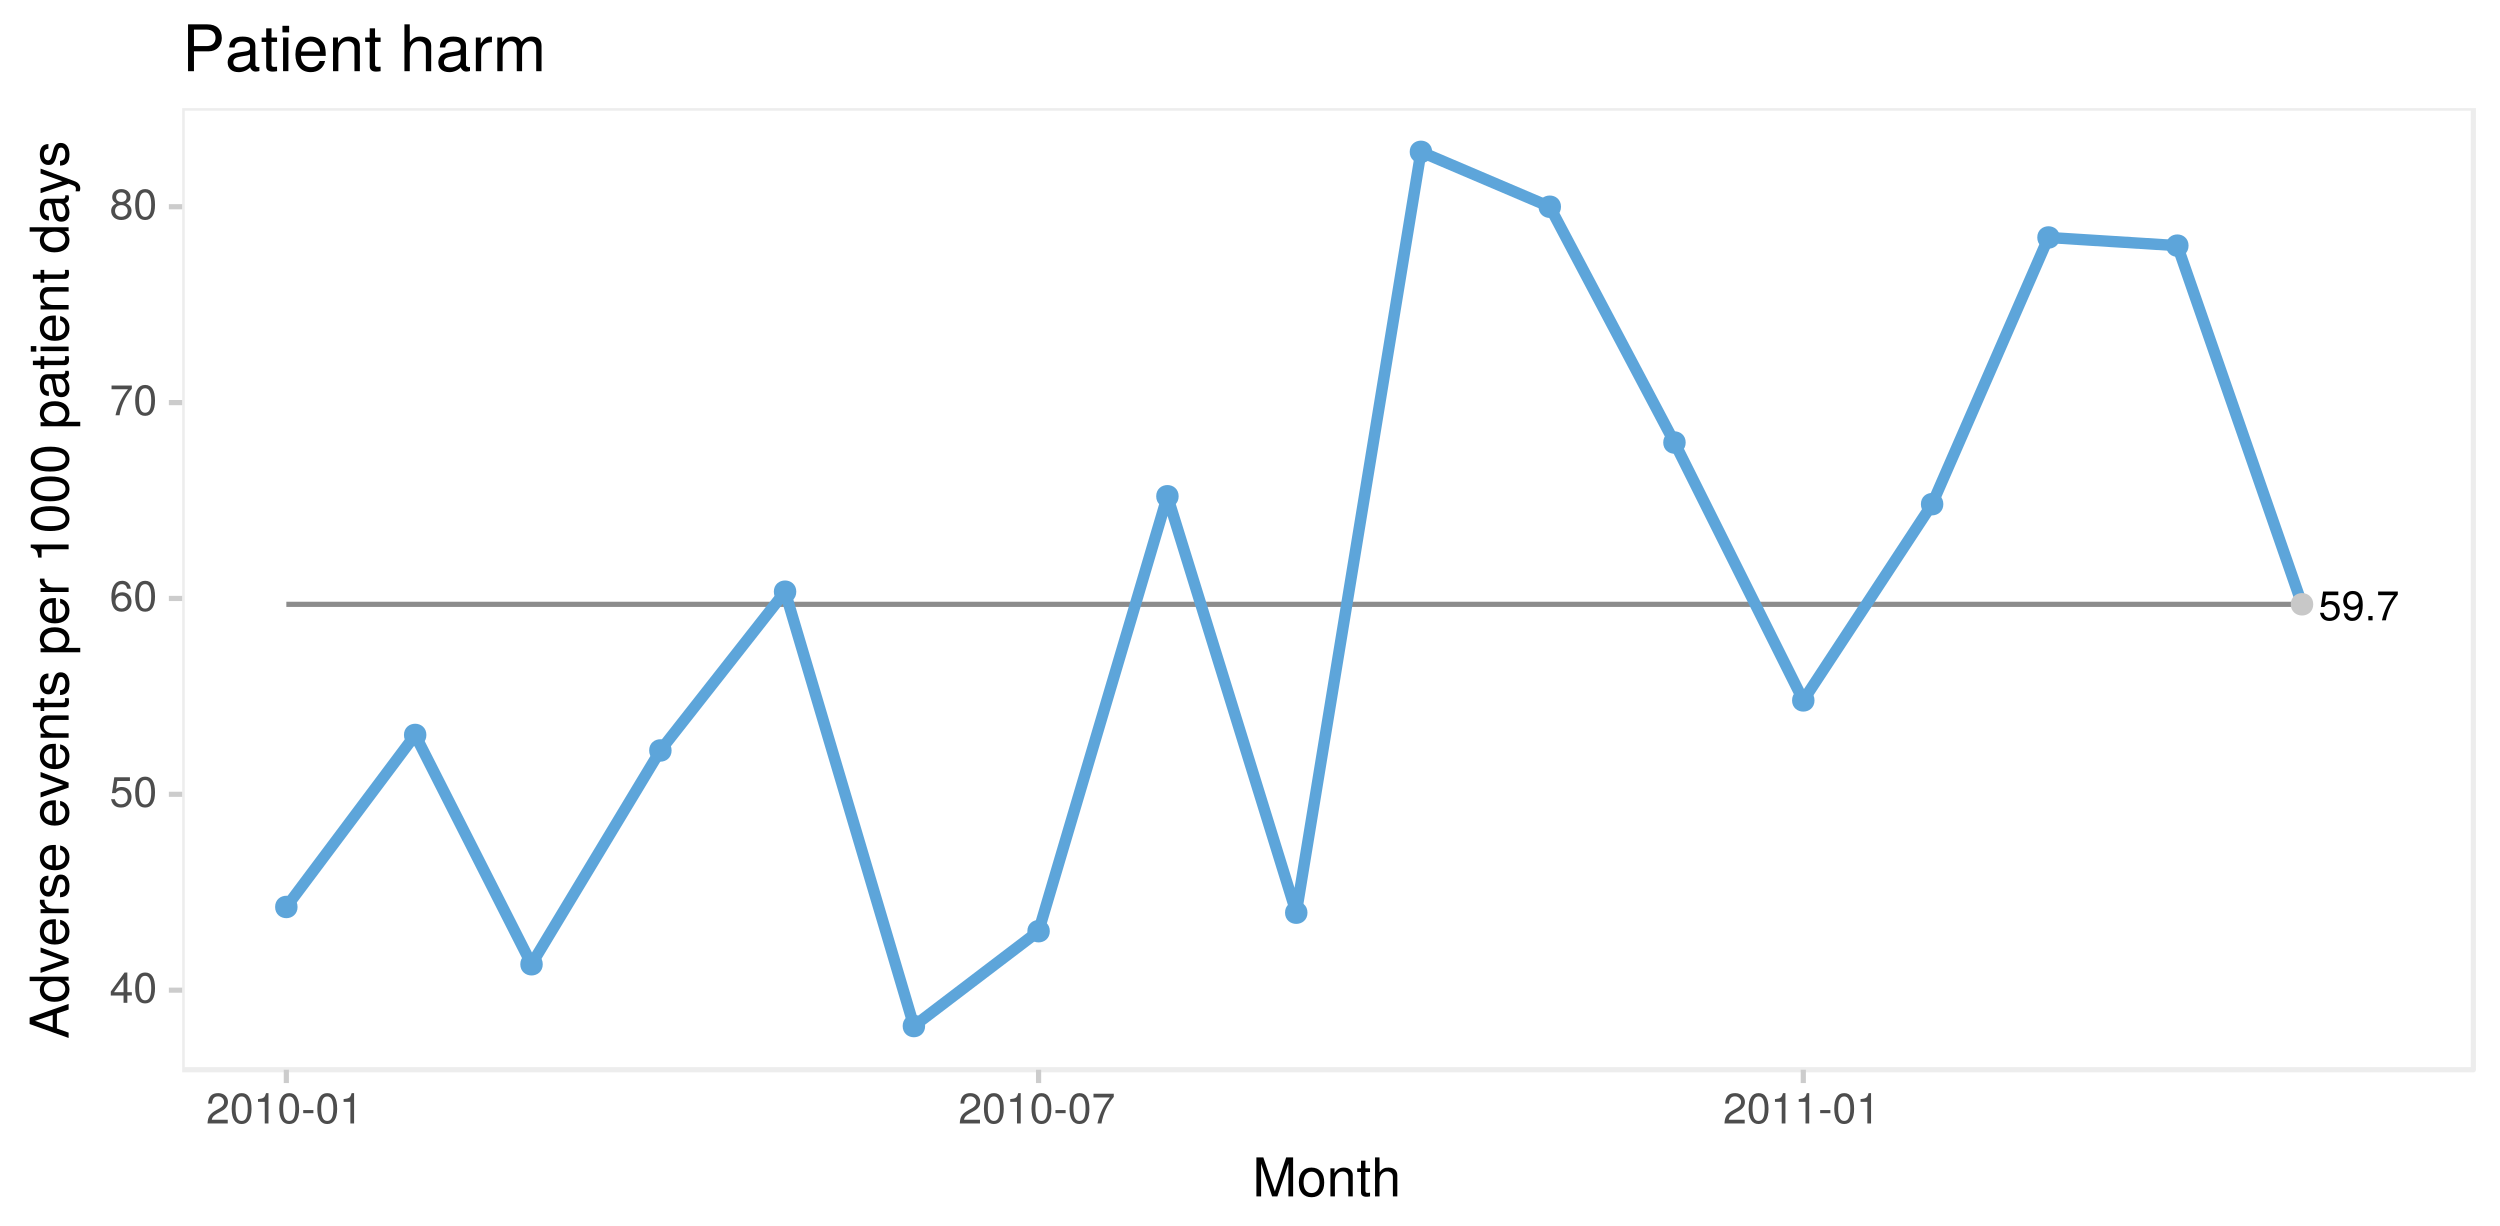
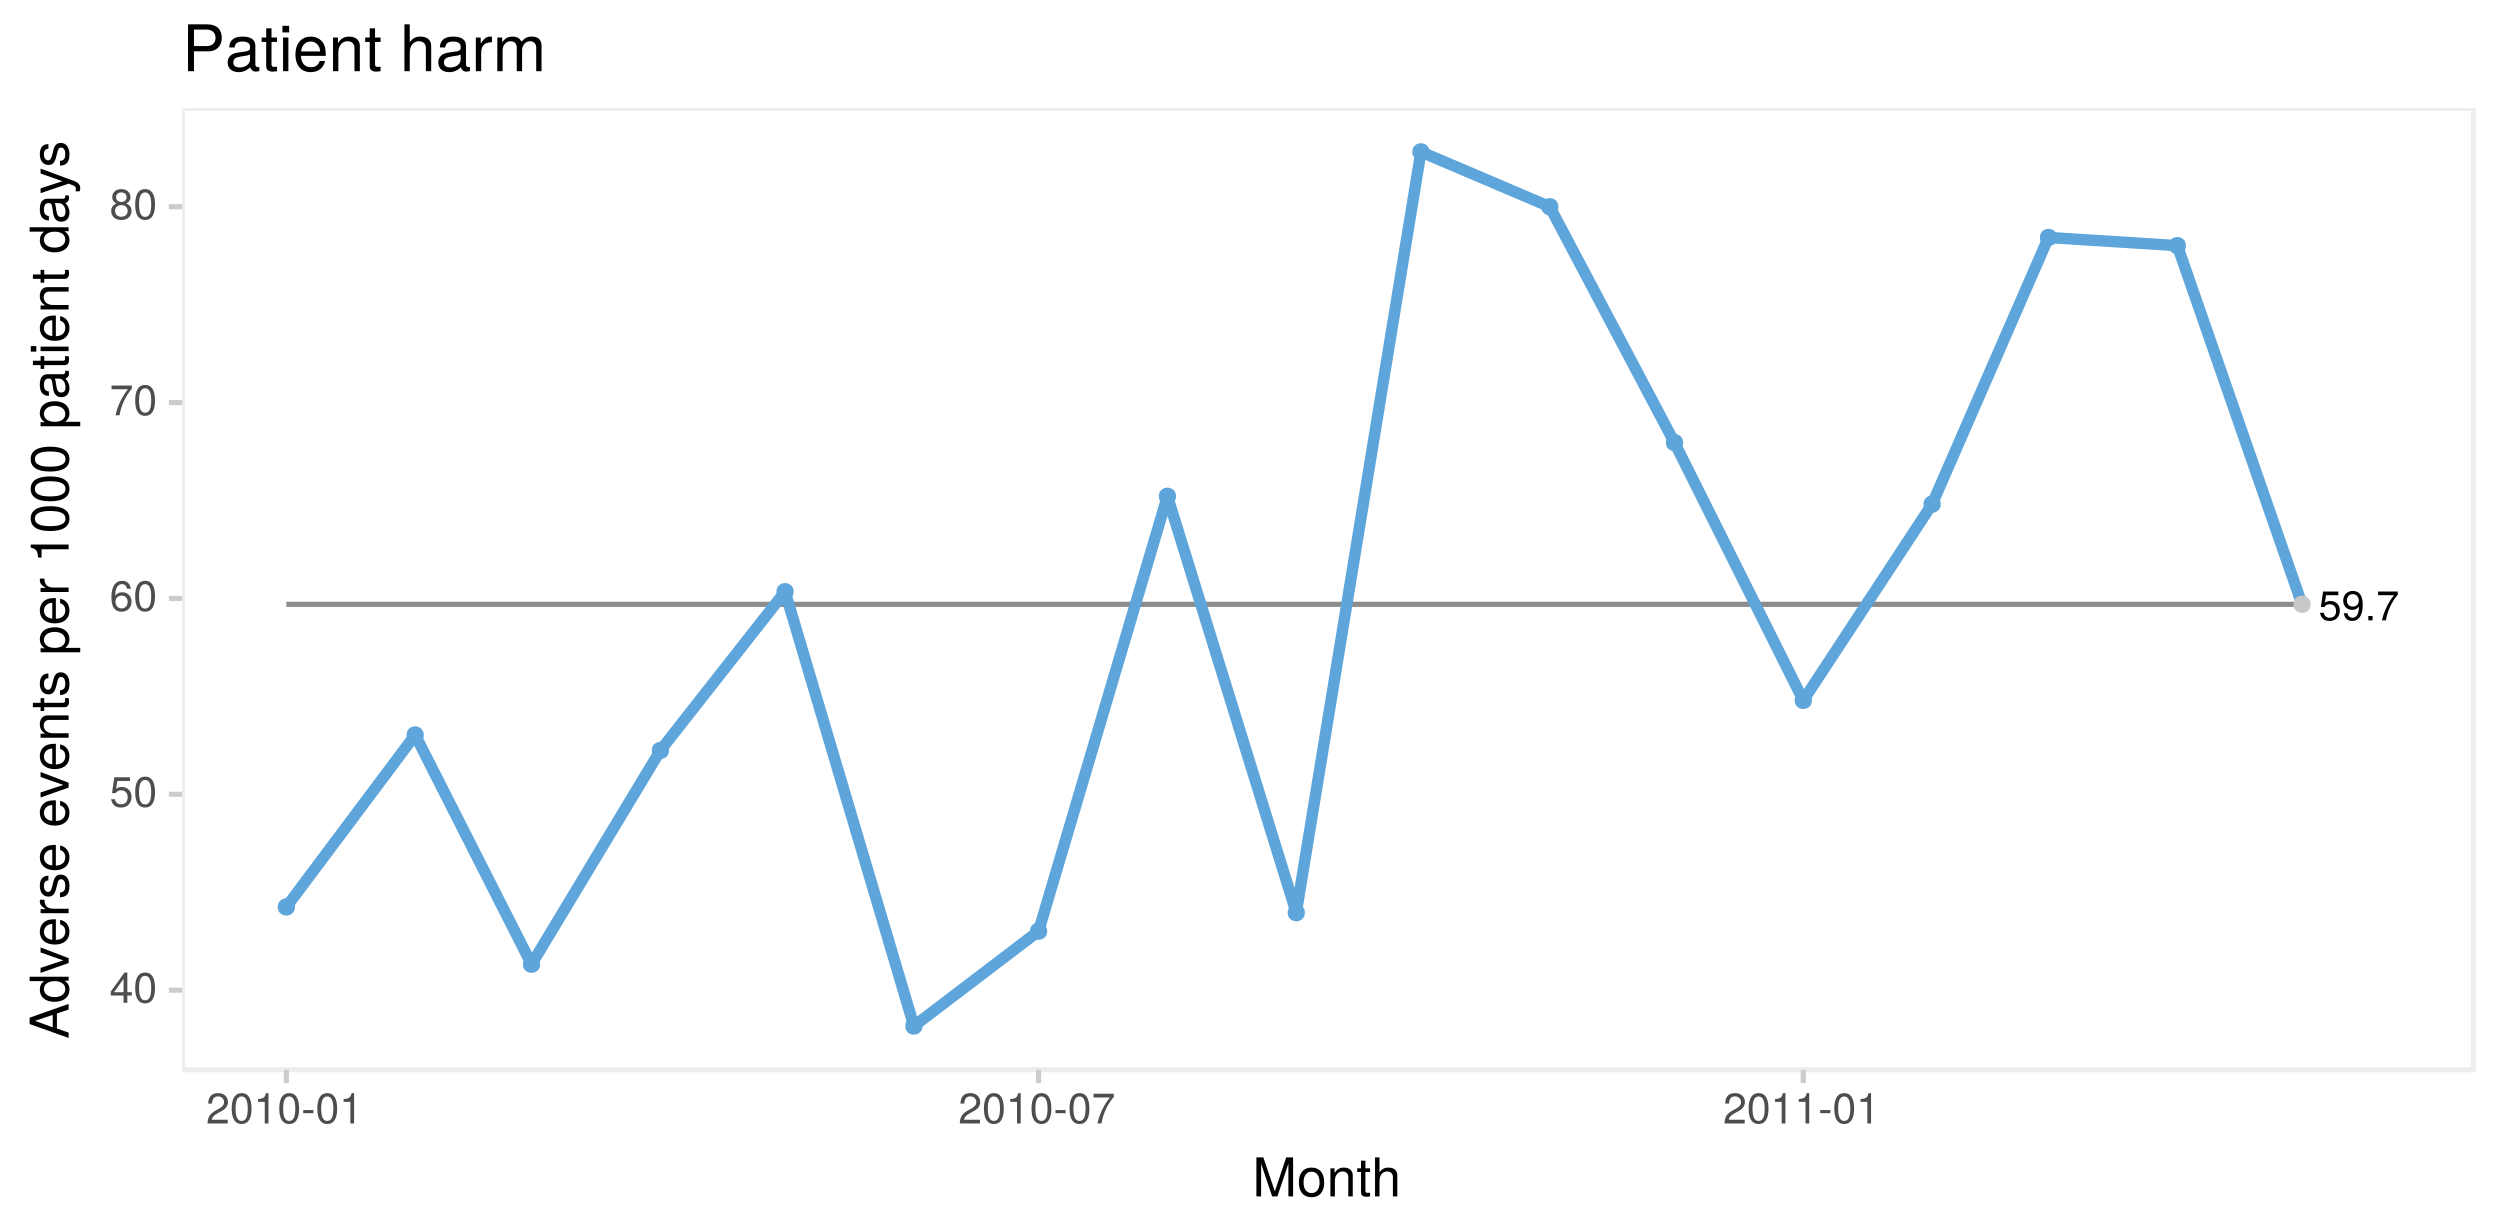
<svg xmlns="http://www.w3.org/2000/svg" xmlns:xlink="http://www.w3.org/1999/xlink" width="514pt" height="252pt" viewBox="0 0 514 252" version="1.1">
  <defs>
    <g>
      <symbol overflow="visible" id="glyph0-0">
        <path style="stroke:none;" d="" />
      </symbol>
      <symbol overflow="visible" id="glyph0-1">
        <path style="stroke:none;" d="M 4.375 -2 C 4.375 -3.203 3.578 -3.984 2.422 -3.984 C 2 -3.984 1.656 -3.875 1.312 -3.625 L 1.547 -5.172 L 4.062 -5.172 L 4.062 -5.922 L 0.938 -5.922 L 0.484 -2.75 L 1.172 -2.75 C 1.531 -3.172 1.812 -3.312 2.281 -3.312 C 3.094 -3.312 3.609 -2.797 3.609 -1.906 C 3.609 -1.031 3.109 -0.531 2.281 -0.531 C 1.625 -0.531 1.234 -0.875 1.047 -1.547 L 0.297 -1.547 C 0.547 -0.344 1.234 0.125 2.297 0.125 C 3.531 0.125 4.375 -0.719 4.375 -2 Z M 4.375 -2 " />
      </symbol>
      <symbol overflow="visible" id="glyph0-2">
        <path style="stroke:none;" d="M 4.344 -3.172 C 4.344 -5.062 3.688 -6.047 2.297 -6.047 C 1.156 -6.047 0.328 -5.234 0.328 -4.047 C 0.328 -2.922 1.094 -2.156 2.188 -2.156 C 2.75 -2.156 3.172 -2.359 3.562 -2.828 C 3.562 -1.359 3.078 -0.531 2.219 -0.531 C 1.688 -0.531 1.328 -0.875 1.203 -1.453 L 0.453 -1.453 C 0.594 -0.453 1.25 0.125 2.172 0.125 C 3.578 0.125 4.344 -1.078 4.344 -3.172 Z M 3.531 -4.062 C 3.531 -3.312 3 -2.828 2.266 -2.828 C 1.547 -2.828 1.094 -3.297 1.094 -4.109 C 1.094 -4.875 1.609 -5.391 2.297 -5.391 C 3 -5.391 3.531 -4.844 3.531 -4.062 Z M 3.531 -4.062 " />
      </symbol>
      <symbol overflow="visible" id="glyph0-3">
        <path style="stroke:none;" d="M 1.625 0 L 1.625 -0.891 L 0.75 -0.891 L 0.75 0 Z M 1.625 0 " />
      </symbol>
      <symbol overflow="visible" id="glyph0-4">
        <path style="stroke:none;" d="M 4.438 -5.297 L 4.438 -5.922 L 0.391 -5.922 L 0.391 -5.172 L 3.656 -5.172 C 2.453 -3.656 1.609 -1.891 1.172 0 L 1.984 0 C 2.312 -1.953 3.172 -3.781 4.438 -5.297 Z M 4.438 -5.297 " />
      </symbol>
      <symbol overflow="visible" id="glyph1-0">
        <path style="stroke:none;" d="" />
      </symbol>
      <symbol overflow="visible" id="glyph1-1">
        <path style="stroke:none;" d="M 4.578 -1.5 L 4.578 -2.188 L 3.656 -2.188 L 3.656 -6.234 L 3.078 -6.234 L 0.25 -2.312 L 0.25 -1.5 L 2.875 -1.5 L 2.875 0 L 3.656 0 L 3.656 -1.5 Z M 2.875 -2.188 L 0.922 -2.188 L 2.875 -4.922 Z M 2.875 -2.188 " />
      </symbol>
      <symbol overflow="visible" id="glyph1-2">
        <path style="stroke:none;" d="M 4.453 -3 C 4.453 -5.156 3.781 -6.234 2.422 -6.234 C 1.078 -6.234 0.375 -5.141 0.375 -3.047 C 0.375 -0.953 1.078 0.125 2.422 0.125 C 3.734 0.125 4.453 -0.953 4.453 -3 Z M 3.672 -3.062 C 3.672 -1.297 3.266 -0.516 2.406 -0.516 C 1.578 -0.516 1.172 -1.344 1.172 -3.047 C 1.172 -4.75 1.578 -5.547 2.422 -5.547 C 3.25 -5.547 3.672 -4.734 3.672 -3.062 Z M 3.672 -3.062 " />
      </symbol>
      <symbol overflow="visible" id="glyph1-3">
        <path style="stroke:none;" d="M 4.516 -2.062 C 4.516 -3.297 3.688 -4.109 2.5 -4.109 C 2.062 -4.109 1.703 -4 1.344 -3.734 L 1.594 -5.344 L 4.188 -5.344 L 4.188 -6.109 L 0.969 -6.109 L 0.5 -2.844 L 1.219 -2.844 C 1.578 -3.266 1.875 -3.422 2.359 -3.422 C 3.188 -3.422 3.719 -2.891 3.719 -1.969 C 3.719 -1.062 3.203 -0.547 2.359 -0.547 C 1.688 -0.547 1.266 -0.891 1.078 -1.594 L 0.312 -1.594 C 0.562 -0.359 1.266 0.125 2.375 0.125 C 3.641 0.125 4.516 -0.75 4.516 -2.062 Z M 4.516 -2.062 " />
      </symbol>
      <symbol overflow="visible" id="glyph1-4">
        <path style="stroke:none;" d="M 4.516 -1.938 C 4.516 -3.094 3.719 -3.875 2.609 -3.875 C 1.984 -3.875 1.5 -3.641 1.172 -3.188 C 1.172 -4.703 1.672 -5.547 2.562 -5.547 C 3.109 -5.547 3.484 -5.203 3.609 -4.609 L 4.375 -4.609 C 4.234 -5.625 3.562 -6.234 2.609 -6.234 C 1.156 -6.234 0.375 -5.016 0.375 -2.844 C 0.375 -0.891 1.047 0.125 2.469 0.125 C 3.656 0.125 4.516 -0.719 4.516 -1.938 Z M 3.719 -1.875 C 3.719 -1.094 3.188 -0.547 2.484 -0.547 C 1.766 -0.547 1.219 -1.125 1.219 -1.922 C 1.219 -2.688 1.734 -3.188 2.5 -3.188 C 3.25 -3.188 3.719 -2.703 3.719 -1.875 Z M 3.719 -1.875 " />
      </symbol>
      <symbol overflow="visible" id="glyph1-5">
        <path style="stroke:none;" d="M 4.578 -5.453 L 4.578 -6.109 L 0.406 -6.109 L 0.406 -5.344 L 3.781 -5.344 C 2.531 -3.781 1.656 -1.953 1.219 0 L 2.047 0 C 2.391 -2.016 3.266 -3.891 4.578 -5.453 Z M 4.578 -5.453 " />
      </symbol>
      <symbol overflow="visible" id="glyph1-6">
        <path style="stroke:none;" d="M 4.516 -1.766 C 4.516 -2.453 4.156 -2.938 3.438 -3.281 C 4.078 -3.672 4.297 -3.984 4.297 -4.578 C 4.297 -5.547 3.531 -6.234 2.422 -6.234 C 1.312 -6.234 0.547 -5.547 0.547 -4.578 C 0.547 -4 0.75 -3.672 1.391 -3.281 C 0.672 -2.938 0.328 -2.453 0.328 -1.766 C 0.328 -0.625 1.188 0.125 2.422 0.125 C 3.656 0.125 4.516 -0.625 4.516 -1.766 Z M 3.5 -4.562 C 3.5 -3.969 3.062 -3.594 2.422 -3.594 C 1.766 -3.594 1.344 -3.969 1.344 -4.562 C 1.344 -5.156 1.766 -5.547 2.422 -5.547 C 3.078 -5.547 3.5 -5.156 3.5 -4.562 Z M 3.719 -1.75 C 3.719 -1.016 3.188 -0.547 2.406 -0.547 C 1.641 -0.547 1.125 -1.016 1.125 -1.75 C 1.125 -2.484 1.641 -2.938 2.422 -2.938 C 3.188 -2.938 3.719 -2.484 3.719 -1.75 Z M 3.719 -1.75 " />
      </symbol>
      <symbol overflow="visible" id="glyph1-7">
        <path style="stroke:none;" d="M 4.5 -4.406 C 4.5 -5.469 3.672 -6.234 2.5 -6.234 C 1.219 -6.234 0.484 -5.594 0.438 -4.078 L 1.219 -4.078 C 1.281 -5.125 1.703 -5.562 2.469 -5.562 C 3.172 -5.562 3.703 -5.062 3.703 -4.391 C 3.703 -3.891 3.406 -3.469 2.859 -3.156 L 2.047 -2.703 C 0.75 -1.969 0.375 -1.375 0.297 0 L 4.453 0 L 4.453 -0.766 L 1.172 -0.766 C 1.25 -1.281 1.531 -1.594 2.297 -2.047 L 3.172 -2.531 C 4.047 -2.984 4.5 -3.641 4.5 -4.406 Z M 4.5 -4.406 " />
      </symbol>
      <symbol overflow="visible" id="glyph1-8">
        <path style="stroke:none;" d="M 3.047 0 L 3.047 -6.234 L 2.547 -6.234 C 2.266 -5.281 2.094 -5.141 0.891 -5 L 0.891 -4.438 L 2.281 -4.438 L 2.281 0 Z M 3.047 0 " />
      </symbol>
      <symbol overflow="visible" id="glyph1-9">
        <path style="stroke:none;" d="M 2.5 -2.109 L 2.5 -2.75 L 0.406 -2.75 L 0.406 -2.109 Z M 2.5 -2.109 " />
      </symbol>
      <symbol overflow="visible" id="glyph2-0">
        <path style="stroke:none;" d="" />
      </symbol>
      <symbol overflow="visible" id="glyph2-1">
        <path style="stroke:none;" d="M 8.375 0 L 8.375 -8.016 L 6.953 -8.016 L 4.625 -1.031 L 2.25 -8.016 L 0.828 -8.016 L 0.828 0 L 1.797 0 L 1.797 -6.719 L 4.062 0 L 5.141 0 L 7.406 -6.719 L 7.406 0 Z M 8.375 0 " />
      </symbol>
      <symbol overflow="visible" id="glyph2-2">
        <path style="stroke:none;" d="M 5.609 -2.844 C 5.609 -4.828 4.656 -5.922 2.984 -5.922 C 1.375 -5.922 0.391 -4.812 0.391 -2.875 C 0.391 -0.953 1.359 0.172 3 0.172 C 4.625 0.172 5.609 -0.953 5.609 -2.844 Z M 4.656 -2.844 C 4.656 -1.5 4.016 -0.688 3 -0.688 C 1.984 -0.688 1.359 -1.484 1.359 -2.875 C 1.359 -4.266 1.984 -5.078 3 -5.078 C 4.031 -5.078 4.656 -4.281 4.656 -2.844 Z M 4.656 -2.844 " />
      </symbol>
      <symbol overflow="visible" id="glyph2-3">
        <path style="stroke:none;" d="M 5.359 0 L 5.359 -4.359 C 5.359 -5.312 4.641 -5.922 3.531 -5.922 C 2.672 -5.922 2.125 -5.594 1.609 -4.797 L 1.609 -5.766 L 0.766 -5.766 L 0.766 0 L 1.688 0 L 1.688 -3.172 C 1.688 -4.359 2.328 -5.125 3.25 -5.125 C 3.984 -5.125 4.438 -4.688 4.438 -4 L 4.438 0 Z M 5.359 0 " />
      </symbol>
      <symbol overflow="visible" id="glyph2-4">
        <path style="stroke:none;" d="M 2.797 0 L 2.797 -0.766 C 2.672 -0.734 2.531 -0.719 2.359 -0.719 C 1.953 -0.719 1.844 -0.844 1.844 -1.25 L 1.844 -5.016 L 2.797 -5.016 L 2.797 -5.766 L 1.844 -5.766 L 1.844 -7.344 L 0.938 -7.344 L 0.938 -5.766 L 0.156 -5.766 L 0.156 -5.016 L 0.938 -5.016 L 0.938 -0.844 C 0.938 -0.25 1.328 0.078 2.047 0.078 C 2.266 0.078 2.484 0.062 2.797 0 Z M 2.797 0 " />
      </symbol>
      <symbol overflow="visible" id="glyph2-5">
        <path style="stroke:none;" d="M 5.344 0 L 5.344 -4.359 C 5.344 -5.328 4.656 -5.922 3.531 -5.922 C 2.719 -5.922 2.219 -5.672 1.688 -4.969 L 1.688 -8.016 L 0.766 -8.016 L 0.766 0 L 1.688 0 L 1.688 -3.172 C 1.688 -4.359 2.297 -5.125 3.25 -5.125 C 3.891 -5.125 4.438 -4.75 4.438 -4 L 4.438 0 Z M 5.344 0 " />
      </symbol>
      <symbol overflow="visible" id="glyph3-0">
        <path style="stroke:none;" d="" />
      </symbol>
      <symbol overflow="visible" id="glyph3-1">
        <path style="stroke:none;" d="M 0 -7.188 L -8.016 -4.359 L -8.016 -3.047 L 0 -0.188 L 0 -1.281 L -2.406 -2.125 L -2.406 -5.219 L 0 -6.031 Z M -3.266 -4.922 L -3.266 -2.375 L -6.922 -3.703 Z M -3.266 -4.922 " />
      </symbol>
      <symbol overflow="visible" id="glyph3-2">
        <path style="stroke:none;" d="M 0 -5.438 L -8.016 -5.438 L -8.016 -4.531 L -5.031 -4.531 C -5.625 -4.141 -5.922 -3.531 -5.922 -2.766 C -5.922 -1.266 -4.781 -0.281 -2.938 -0.281 C -0.984 -0.281 0.172 -1.25 0.172 -2.797 C 0.172 -3.594 -0.125 -4.141 -0.844 -4.625 L 0 -4.625 Z M -2.859 -4.531 C -1.531 -4.531 -0.688 -3.891 -0.688 -2.922 C -0.688 -1.906 -1.547 -1.25 -2.875 -1.25 C -4.219 -1.25 -5.078 -1.906 -5.078 -2.922 C -5.078 -3.906 -4.188 -4.531 -2.859 -4.531 Z M -2.859 -4.531 " />
      </symbol>
      <symbol overflow="visible" id="glyph3-3">
        <path style="stroke:none;" d="M -5.766 -5.344 L -5.766 -4.312 L -1.094 -2.688 L -5.766 -1.141 L -5.766 -0.109 L 0 -2.141 L 0 -3.141 Z M -5.766 -5.344 " />
      </symbol>
      <symbol overflow="visible" id="glyph3-4">
        <path style="stroke:none;" d="M -2.625 -5.641 C -3.453 -5.641 -3.984 -5.578 -4.406 -5.406 C -5.359 -5.031 -5.922 -4.156 -5.922 -3.078 C -5.922 -1.469 -4.734 -0.438 -2.844 -0.438 C -0.953 -0.438 0.172 -1.438 0.172 -3.062 C 0.172 -4.375 -0.578 -5.297 -1.75 -5.516 L -1.75 -4.594 C -0.984 -4.344 -0.688 -3.828 -0.688 -3.094 C -0.688 -2.141 -1.297 -1.422 -2.625 -1.391 Z M -3.438 -4.656 C -3.438 -4.656 -3.391 -4.656 -3.359 -4.656 L -3.359 -1.422 C -4.391 -1.5 -5.078 -2.141 -5.078 -3.062 C -5.078 -3.969 -4.328 -4.656 -3.438 -4.656 Z M -3.438 -4.656 " />
      </symbol>
      <symbol overflow="visible" id="glyph3-5">
        <path style="stroke:none;" d="M -4.969 -3.531 L -5.891 -3.531 C -5.922 -3.375 -5.922 -3.297 -5.922 -3.172 C -5.922 -2.578 -5.578 -2.141 -4.719 -1.609 L -5.766 -1.609 L -5.766 -0.766 L 0 -0.766 L 0 -1.688 L -2.984 -1.688 C -4.297 -1.688 -4.938 -2.109 -4.969 -3.531 Z M -4.969 -3.531 " />
      </symbol>
      <symbol overflow="visible" id="glyph3-6">
        <path style="stroke:none;" d="M -1.609 -5.047 C -2.469 -5.047 -2.906 -4.562 -3.172 -3.422 L -3.391 -2.547 C -3.562 -1.797 -3.812 -1.469 -4.219 -1.469 C -4.734 -1.469 -5.078 -1.953 -5.078 -2.688 C -5.078 -3.438 -4.766 -3.828 -4.156 -3.844 L -4.156 -4.812 C -5.297 -4.812 -5.922 -4.062 -5.922 -2.734 C -5.922 -1.391 -5.234 -0.516 -4.172 -0.516 C -3.266 -0.516 -2.844 -0.984 -2.516 -2.344 L -2.297 -3.203 C -2.141 -3.844 -1.953 -4.094 -1.547 -4.094 C -1 -4.094 -0.688 -3.547 -0.688 -2.75 C -0.688 -1.922 -0.875 -1.469 -1.766 -1.344 L -1.766 -0.375 C -0.422 -0.422 0.172 -1.172 0.172 -2.672 C 0.172 -4.125 -0.5 -5.047 -1.609 -5.047 Z M -1.609 -5.047 " />
      </symbol>
      <symbol overflow="visible" id="glyph3-7">
        <path style="stroke:none;" d="" />
      </symbol>
      <symbol overflow="visible" id="glyph3-8">
        <path style="stroke:none;" d="M 0 -5.359 L -4.359 -5.359 C -5.312 -5.359 -5.922 -4.641 -5.922 -3.531 C -5.922 -2.672 -5.594 -2.125 -4.797 -1.609 L -5.766 -1.609 L -5.766 -0.766 L 0 -0.766 L 0 -1.688 L -3.172 -1.688 C -4.359 -1.688 -5.125 -2.328 -5.125 -3.25 C -5.125 -3.984 -4.688 -4.438 -4 -4.438 L 0 -4.438 Z M 0 -5.359 " />
      </symbol>
      <symbol overflow="visible" id="glyph3-9">
        <path style="stroke:none;" d="M 0 -2.797 L -0.766 -2.797 C -0.734 -2.672 -0.719 -2.531 -0.719 -2.359 C -0.719 -1.953 -0.844 -1.844 -1.25 -1.844 L -5.016 -1.844 L -5.016 -2.797 L -5.766 -2.797 L -5.766 -1.844 L -7.344 -1.844 L -7.344 -0.938 L -5.766 -0.938 L -5.766 -0.156 L -5.016 -0.156 L -5.016 -0.938 L -0.844 -0.938 C -0.25 -0.938 0.078 -1.328 0.078 -2.047 C 0.078 -2.266 0.062 -2.484 0 -2.797 Z M 0 -2.797 " />
      </symbol>
      <symbol overflow="visible" id="glyph3-10">
        <path style="stroke:none;" d="M -2.828 -5.75 C -4.766 -5.75 -5.922 -4.812 -5.922 -3.281 C -5.922 -2.5 -5.578 -1.875 -4.891 -1.438 L -5.766 -1.438 L -5.766 -0.609 L 2.391 -0.609 L 2.391 -1.516 L -0.688 -1.516 C -0.094 -2 0.172 -2.547 0.172 -3.281 C 0.172 -4.781 -0.984 -5.75 -2.828 -5.75 Z M -2.844 -4.797 C -1.547 -4.797 -0.688 -4.125 -0.688 -3.125 C -0.688 -2.156 -1.484 -1.516 -2.844 -1.516 C -4.188 -1.516 -5.078 -2.156 -5.078 -3.125 C -5.078 -4.141 -4.219 -4.797 -2.844 -4.797 Z M -2.844 -4.797 " />
      </symbol>
      <symbol overflow="visible" id="glyph3-11">
        <path style="stroke:none;" d="M 0 -3.812 L -7.797 -3.812 L -7.797 -3.172 C -6.594 -2.844 -6.438 -2.625 -6.25 -1.125 L -5.562 -1.125 L -5.562 -2.844 L 0 -2.844 Z M 0 -3.812 " />
      </symbol>
      <symbol overflow="visible" id="glyph3-12">
        <path style="stroke:none;" d="M -3.75 -5.578 C -6.453 -5.578 -7.797 -4.719 -7.797 -3.031 C -7.797 -1.344 -6.438 -0.469 -3.812 -0.469 C -1.188 -0.469 0.172 -1.359 0.172 -3.031 C 0.172 -4.672 -1.188 -5.578 -3.75 -5.578 Z M -3.844 -4.594 C -1.625 -4.594 -0.641 -4.078 -0.641 -3 C -0.641 -1.984 -1.672 -1.469 -3.812 -1.469 C -5.938 -1.469 -6.938 -1.984 -6.938 -3.031 C -6.938 -4.062 -5.922 -4.594 -3.844 -4.594 Z M -3.844 -4.594 " />
      </symbol>
      <symbol overflow="visible" id="glyph3-13">
        <path style="stroke:none;" d="M -0.016 -5.891 L -0.719 -5.891 C -0.688 -5.781 -0.688 -5.734 -0.688 -5.688 C -0.688 -5.375 -0.859 -5.188 -1.141 -5.188 L -4.359 -5.188 C -5.375 -5.188 -5.922 -4.438 -5.922 -3.031 C -5.922 -1.625 -5.391 -0.766 -4.062 -0.719 L -4.062 -1.641 C -4.766 -1.719 -5.078 -2.141 -5.078 -2.984 C -5.078 -3.812 -4.781 -4.281 -4.219 -4.281 L -3.984 -4.281 C -3.594 -4.281 -3.438 -4.047 -3.344 -3.328 C -3.172 -2.031 -3.141 -1.828 -2.984 -1.469 C -2.719 -0.797 -2.203 -0.469 -1.5 -0.469 C -0.453 -0.469 0.172 -1.188 0.172 -2.359 C 0.172 -3.094 -0.141 -3.812 -0.688 -4.312 C -0.234 -4.406 0.078 -4.812 0.078 -5.266 C 0.078 -5.438 0.062 -5.594 -0.016 -5.891 Z M -1.984 -4.281 C -1.172 -4.281 -0.641 -3.438 -0.641 -2.547 C -0.641 -1.844 -0.891 -1.422 -1.516 -1.422 C -2.125 -1.422 -2.391 -1.828 -2.531 -2.812 C -2.656 -3.766 -2.703 -3.969 -2.844 -4.281 Z M -1.984 -4.281 " />
      </symbol>
      <symbol overflow="visible" id="glyph3-14">
        <path style="stroke:none;" d="M 0 -1.688 L -5.766 -1.688 L -5.766 -0.766 L 0 -0.766 Z M -6.641 -1.797 L -7.781 -1.797 L -7.781 -0.656 L -6.641 -0.656 Z M -6.641 -1.797 " />
      </symbol>
      <symbol overflow="visible" id="glyph3-15">
        <path style="stroke:none;" d="M -5.766 -5.266 L -5.766 -4.266 L -1.281 -2.672 L -5.766 -1.203 L -5.766 -0.219 L 0.016 -2.172 L 0.938 -1.812 C 1.344 -1.656 1.5 -1.469 1.5 -1.078 C 1.5 -0.953 1.469 -0.797 1.438 -0.594 L 2.25 -0.594 C 2.359 -0.781 2.391 -0.969 2.391 -1.203 C 2.391 -1.859 2.031 -2.391 1.203 -2.688 Z M -5.766 -5.266 " />
      </symbol>
      <symbol overflow="visible" id="glyph4-0">
        <path style="stroke:none;" d="" />
      </symbol>
      <symbol overflow="visible" id="glyph4-1">
        <path style="stroke:none;" d="M 8.141 -6.797 C 8.141 -8.609 7.078 -9.625 5.172 -9.625 L 1.203 -9.625 L 1.203 0 L 2.422 0 L 2.422 -4.078 L 5.453 -4.078 C 7.031 -4.078 8.141 -5.203 8.141 -6.797 Z M 6.859 -6.859 C 6.859 -5.797 6.172 -5.156 4.984 -5.156 L 2.422 -5.156 L 2.422 -8.547 L 4.984 -8.547 C 6.172 -8.547 6.859 -7.906 6.859 -6.859 Z M 6.859 -6.859 " />
      </symbol>
      <symbol overflow="visible" id="glyph4-2">
        <path style="stroke:none;" d="M 7.062 -0.031 L 7.062 -0.859 C 6.938 -0.828 6.891 -0.828 6.828 -0.828 C 6.438 -0.828 6.234 -1.031 6.234 -1.375 L 6.234 -5.234 C 6.234 -6.453 5.328 -7.109 3.625 -7.109 C 1.953 -7.109 0.922 -6.469 0.859 -4.875 L 1.969 -4.875 C 2.062 -5.719 2.562 -6.094 3.594 -6.094 C 4.578 -6.094 5.141 -5.734 5.141 -5.062 L 5.141 -4.781 C 5.141 -4.312 4.859 -4.125 3.984 -4.016 C 2.422 -3.812 2.188 -3.766 1.766 -3.594 C 0.969 -3.266 0.547 -2.641 0.547 -1.797 C 0.547 -0.547 1.422 0.203 2.828 0.203 C 3.703 0.203 4.562 -0.172 5.172 -0.812 C 5.297 -0.297 5.766 0.094 6.312 0.094 C 6.531 0.094 6.703 0.062 7.062 -0.031 Z M 5.141 -2.391 C 5.141 -1.406 4.125 -0.766 3.062 -0.766 C 2.203 -0.766 1.703 -1.062 1.703 -1.828 C 1.703 -2.547 2.188 -2.859 3.359 -3.031 C 4.531 -3.188 4.766 -3.25 5.141 -3.422 Z M 5.141 -2.391 " />
      </symbol>
      <symbol overflow="visible" id="glyph4-3">
        <path style="stroke:none;" d="M 3.359 0 L 3.359 -0.922 C 3.203 -0.891 3.031 -0.875 2.828 -0.875 C 2.344 -0.875 2.219 -1 2.219 -1.484 L 2.219 -6.016 L 3.359 -6.016 L 3.359 -6.922 L 2.219 -6.922 L 2.219 -8.812 L 1.125 -8.812 L 1.125 -6.922 L 0.188 -6.922 L 0.188 -6.016 L 1.125 -6.016 L 1.125 -1 C 1.125 -0.297 1.594 0.094 2.453 0.094 C 2.719 0.094 2.984 0.062 3.359 0 Z M 3.359 0 " />
      </symbol>
      <symbol overflow="visible" id="glyph4-4">
        <path style="stroke:none;" d="M 2.016 0 L 2.016 -6.922 L 0.922 -6.922 L 0.922 0 Z M 2.172 -7.969 L 2.172 -9.328 L 0.797 -9.328 L 0.797 -7.969 Z M 2.172 -7.969 " />
      </symbol>
      <symbol overflow="visible" id="glyph4-5">
        <path style="stroke:none;" d="M 6.766 -3.141 C 6.766 -4.141 6.688 -4.781 6.5 -5.297 C 6.047 -6.438 4.984 -7.109 3.703 -7.109 C 1.766 -7.109 0.531 -5.688 0.531 -3.422 C 0.531 -1.156 1.734 0.203 3.672 0.203 C 5.25 0.203 6.344 -0.703 6.625 -2.094 L 5.516 -2.094 C 5.219 -1.188 4.594 -0.812 3.703 -0.812 C 2.562 -0.812 1.703 -1.562 1.672 -3.141 Z M 5.594 -4.125 C 5.594 -4.125 5.594 -4.062 5.578 -4.047 L 1.703 -4.047 C 1.797 -5.266 2.578 -6.094 3.688 -6.094 C 4.766 -6.094 5.594 -5.203 5.594 -4.125 Z M 5.594 -4.125 " />
      </symbol>
      <symbol overflow="visible" id="glyph4-6">
        <path style="stroke:none;" d="M 6.438 0 L 6.438 -5.234 C 6.438 -6.375 5.578 -7.109 4.234 -7.109 C 3.203 -7.109 2.547 -6.719 1.938 -5.75 L 1.938 -6.922 L 0.922 -6.922 L 0.922 0 L 2.016 0 L 2.016 -3.812 C 2.016 -5.234 2.781 -6.156 3.906 -6.156 C 4.781 -6.156 5.328 -5.625 5.328 -4.797 L 5.328 0 Z M 6.438 0 " />
      </symbol>
      <symbol overflow="visible" id="glyph4-7">
        <path style="stroke:none;" d="" />
      </symbol>
      <symbol overflow="visible" id="glyph4-8">
        <path style="stroke:none;" d="M 6.422 0 L 6.422 -5.234 C 6.422 -6.391 5.578 -7.109 4.234 -7.109 C 3.266 -7.109 2.672 -6.812 2.016 -5.969 L 2.016 -9.625 L 0.922 -9.625 L 0.922 0 L 2.016 0 L 2.016 -3.812 C 2.016 -5.234 2.766 -6.156 3.891 -6.156 C 4.672 -6.156 5.328 -5.703 5.328 -4.797 L 5.328 0 Z M 6.422 0 " />
      </symbol>
      <symbol overflow="visible" id="glyph4-9">
        <path style="stroke:none;" d="M 4.234 -5.953 L 4.234 -7.078 C 4.047 -7.109 3.969 -7.109 3.812 -7.109 C 3.109 -7.109 2.562 -6.688 1.922 -5.672 L 1.922 -6.922 L 0.922 -6.922 L 0.922 0 L 2.016 0 L 2.016 -3.594 C 2.016 -5.156 2.531 -5.922 4.234 -5.953 Z M 4.234 -5.953 " />
      </symbol>
      <symbol overflow="visible" id="glyph4-10">
        <path style="stroke:none;" d="M 10.031 0 L 10.031 -5.188 C 10.031 -6.438 9.344 -7.109 8.047 -7.109 C 7.125 -7.109 6.578 -6.844 5.922 -6.062 C 5.516 -6.797 4.969 -7.109 4.062 -7.109 C 3.141 -7.109 2.531 -6.766 1.938 -5.938 L 1.938 -6.922 L 0.938 -6.922 L 0.938 0 L 2.031 0 L 2.031 -4.344 C 2.031 -5.344 2.766 -6.156 3.656 -6.156 C 4.469 -6.156 4.938 -5.656 4.938 -4.766 L 4.938 0 L 6.031 0 L 6.031 -4.344 C 6.031 -5.344 6.766 -6.156 7.672 -6.156 C 8.469 -6.156 8.938 -5.641 8.938 -4.766 L 8.938 0 Z M 10.031 0 " />
      </symbol>
    </g>
    <clipPath id="clip1">
      <path d="M 37.457 22.234 L 509 22.234 L 509 220 L 37.457 220 Z M 37.457 22.234 " />
    </clipPath>
    <clipPath id="clip2">
      <path d="M 37.457 22.234 L 509.52 22.234 L 509.52 220.941 L 37.457 220.941 Z M 37.457 22.234 " />
    </clipPath>
  </defs>
  <g id="surface33">
    <rect x="0" y="0" width="514" height="252" style="fill:rgb(100%,100%,100%);fill-opacity:1;stroke:none;" />
    <rect x="0" y="0" width="514" height="252" style="fill:rgb(100%,100%,100%);fill-opacity:1;stroke:none;" />
    <path style="fill:none;stroke-width:1.067;stroke-linecap:round;stroke-linejoin:round;stroke:rgb(100%,100%,100%);stroke-opacity:1;stroke-miterlimit:10;" d="M 0 252 L 514 252 L 514 0 L 0 0 Z M 0 252 " />
    <g clip-path="url(#clip1)" clip-rule="nonzero">
      <path style=" stroke:none;fill-rule:nonzero;fill:rgb(100%,100%,100%);fill-opacity:1;" d="M 37.457 219.941 L 508.52 219.941 L 508.52 22.234 L 37.457 22.234 Z M 37.457 219.941 " />
    </g>
    <path style="fill:none;stroke-width:1.067;stroke-linecap:butt;stroke-linejoin:round;stroke:rgb(54.902%,54.902%,54.902%);stroke-opacity:1;stroke-miterlimit:1;" d="M 58.871 124.246 L 473.293 124.246 " />
    <path style="fill:none;stroke-width:2.347;stroke-linecap:butt;stroke-linejoin:round;stroke:rgb(36.471%,64.706%,85.49%);stroke-opacity:1;stroke-miterlimit:1;" d="M 58.871 186.473 L 85.359 151.109 L 109.285 198.254 L 135.773 154.293 L 161.41 121.652 L 187.898 210.953 L 213.531 191.453 L 240.02 102.031 L 266.508 187.648 L 292.145 31.223 L 318.633 42.508 L 344.27 90.984 L 370.758 144.004 L 397.246 103.652 L 421.172 48.824 L 447.66 50.504 L 473.293 124.246 " />
-     <path style="fill-rule:nonzero;fill:rgb(36.471%,64.706%,85.49%);fill-opacity:1;stroke-width:0.709;stroke-linecap:round;stroke-linejoin:round;stroke:rgb(36.471%,64.706%,85.49%);stroke-opacity:1;stroke-miterlimit:10;" d="M 60.824 186.473 C 60.824 189.078 56.914 189.078 56.914 186.473 C 56.914 183.867 60.824 183.867 60.824 186.473 " />
-     <path style="fill-rule:nonzero;fill:rgb(36.471%,64.706%,85.49%);fill-opacity:1;stroke-width:0.709;stroke-linecap:round;stroke-linejoin:round;stroke:rgb(36.471%,64.706%,85.49%);stroke-opacity:1;stroke-miterlimit:10;" d="M 87.312 151.109 C 87.312 153.715 83.406 153.715 83.406 151.109 C 83.406 148.5 87.312 148.5 87.312 151.109 " />
-     <path style="fill-rule:nonzero;fill:rgb(36.471%,64.706%,85.49%);fill-opacity:1;stroke-width:0.709;stroke-linecap:round;stroke-linejoin:round;stroke:rgb(36.471%,64.706%,85.49%);stroke-opacity:1;stroke-miterlimit:10;" d="M 111.238 198.254 C 111.238 200.859 107.328 200.859 107.328 198.254 C 107.328 195.648 111.238 195.648 111.238 198.254 " />
-     <path style="fill-rule:nonzero;fill:rgb(36.471%,64.706%,85.49%);fill-opacity:1;stroke-width:0.709;stroke-linecap:round;stroke-linejoin:round;stroke:rgb(36.471%,64.706%,85.49%);stroke-opacity:1;stroke-miterlimit:10;" d="M 137.73 154.293 C 137.73 156.902 133.82 156.902 133.82 154.293 C 133.82 151.688 137.73 151.688 137.73 154.293 " />
-     <path style="fill-rule:nonzero;fill:rgb(36.471%,64.706%,85.49%);fill-opacity:1;stroke-width:0.709;stroke-linecap:round;stroke-linejoin:round;stroke:rgb(36.471%,64.706%,85.49%);stroke-opacity:1;stroke-miterlimit:10;" d="M 163.363 121.652 C 163.363 124.262 159.453 124.262 159.453 121.652 C 159.453 119.047 163.363 119.047 163.363 121.652 " />
-     <path style="fill-rule:nonzero;fill:rgb(36.471%,64.706%,85.49%);fill-opacity:1;stroke-width:0.709;stroke-linecap:round;stroke-linejoin:round;stroke:rgb(36.471%,64.706%,85.49%);stroke-opacity:1;stroke-miterlimit:10;" d="M 189.852 210.953 C 189.852 213.562 185.941 213.562 185.941 210.953 C 185.941 208.348 189.852 208.348 189.852 210.953 " />
-     <path style="fill-rule:nonzero;fill:rgb(36.471%,64.706%,85.49%);fill-opacity:1;stroke-width:0.709;stroke-linecap:round;stroke-linejoin:round;stroke:rgb(36.471%,64.706%,85.49%);stroke-opacity:1;stroke-miterlimit:10;" d="M 215.488 191.453 C 215.488 194.059 211.578 194.059 211.578 191.453 C 211.578 188.848 215.488 188.848 215.488 191.453 " />
-     <path style="fill-rule:nonzero;fill:rgb(36.471%,64.706%,85.49%);fill-opacity:1;stroke-width:0.709;stroke-linecap:round;stroke-linejoin:round;stroke:rgb(36.471%,64.706%,85.49%);stroke-opacity:1;stroke-miterlimit:10;" d="M 241.977 102.031 C 241.977 104.641 238.066 104.641 238.066 102.031 C 238.066 99.426 241.977 99.426 241.977 102.031 " />
-     <path style="fill-rule:nonzero;fill:rgb(36.471%,64.706%,85.49%);fill-opacity:1;stroke-width:0.709;stroke-linecap:round;stroke-linejoin:round;stroke:rgb(36.471%,64.706%,85.49%);stroke-opacity:1;stroke-miterlimit:10;" d="M 268.465 187.648 C 268.465 190.254 264.555 190.254 264.555 187.648 C 264.555 185.043 268.465 185.043 268.465 187.648 " />
-     <path style="fill-rule:nonzero;fill:rgb(36.471%,64.706%,85.49%);fill-opacity:1;stroke-width:0.709;stroke-linecap:round;stroke-linejoin:round;stroke:rgb(36.471%,64.706%,85.49%);stroke-opacity:1;stroke-miterlimit:10;" d="M 294.098 31.223 C 294.098 33.828 290.188 33.828 290.188 31.223 C 290.188 28.613 294.098 28.613 294.098 31.223 " />
-     <path style="fill-rule:nonzero;fill:rgb(36.471%,64.706%,85.49%);fill-opacity:1;stroke-width:0.709;stroke-linecap:round;stroke-linejoin:round;stroke:rgb(36.471%,64.706%,85.49%);stroke-opacity:1;stroke-miterlimit:10;" d="M 320.59 42.508 C 320.59 45.113 316.68 45.113 316.68 42.508 C 316.68 39.898 320.59 39.898 320.59 42.508 " />
-     <path style="fill-rule:nonzero;fill:rgb(36.471%,64.706%,85.49%);fill-opacity:1;stroke-width:0.709;stroke-linecap:round;stroke-linejoin:round;stroke:rgb(36.471%,64.706%,85.49%);stroke-opacity:1;stroke-miterlimit:10;" d="M 346.223 90.984 C 346.223 93.59 342.312 93.59 342.312 90.984 C 342.312 88.379 346.223 88.379 346.223 90.984 " />
-     <path style="fill-rule:nonzero;fill:rgb(36.471%,64.706%,85.49%);fill-opacity:1;stroke-width:0.709;stroke-linecap:round;stroke-linejoin:round;stroke:rgb(36.471%,64.706%,85.49%);stroke-opacity:1;stroke-miterlimit:10;" d="M 372.711 144.004 C 372.711 146.609 368.801 146.609 368.801 144.004 C 368.801 141.398 372.711 141.398 372.711 144.004 " />
-     <path style="fill-rule:nonzero;fill:rgb(36.471%,64.706%,85.49%);fill-opacity:1;stroke-width:0.709;stroke-linecap:round;stroke-linejoin:round;stroke:rgb(36.471%,64.706%,85.49%);stroke-opacity:1;stroke-miterlimit:10;" d="M 399.199 103.652 C 399.199 106.262 395.289 106.262 395.289 103.652 C 395.289 101.047 399.199 101.047 399.199 103.652 " />
-     <path style="fill-rule:nonzero;fill:rgb(36.471%,64.706%,85.49%);fill-opacity:1;stroke-width:0.709;stroke-linecap:round;stroke-linejoin:round;stroke:rgb(36.471%,64.706%,85.49%);stroke-opacity:1;stroke-miterlimit:10;" d="M 423.125 48.824 C 423.125 51.43 419.215 51.43 419.215 48.824 C 419.215 46.219 423.125 46.219 423.125 48.824 " />
-     <path style="fill-rule:nonzero;fill:rgb(36.471%,64.706%,85.49%);fill-opacity:1;stroke-width:0.709;stroke-linecap:round;stroke-linejoin:round;stroke:rgb(36.471%,64.706%,85.49%);stroke-opacity:1;stroke-miterlimit:10;" d="M 449.613 50.504 C 449.613 53.109 445.707 53.109 445.707 50.504 C 445.707 47.898 449.613 47.898 449.613 50.504 " />
-     <path style="fill-rule:nonzero;fill:rgb(78.431%,78.431%,78.431%);fill-opacity:1;stroke-width:0.709;stroke-linecap:round;stroke-linejoin:round;stroke:rgb(78.431%,78.431%,78.431%);stroke-opacity:1;stroke-miterlimit:10;" d="M 475.25 124.246 C 475.25 126.852 471.34 126.852 471.34 124.246 C 471.34 121.637 475.25 121.637 475.25 124.246 " />
+     <path style="fill-rule:nonzero;fill:rgb(36.471%,64.706%,85.49%);fill-opacity:1;stroke-width:0.709;stroke-linecap:round;stroke-linejoin:round;stroke:rgb(36.471%,64.706%,85.49%);stroke-opacity:1;stroke-miterlimit:10;" d="M 60.293 186.473 C 60.293 188.367 57.449 188.367 57.449 186.473 C 57.449 184.578 60.293 184.578 60.293 186.473 " />
+     <path style="fill-rule:nonzero;fill:rgb(36.471%,64.706%,85.49%);fill-opacity:1;stroke-width:0.709;stroke-linecap:round;stroke-linejoin:round;stroke:rgb(36.471%,64.706%,85.49%);stroke-opacity:1;stroke-miterlimit:10;" d="M 86.781 151.109 C 86.781 153.004 83.938 153.004 83.938 151.109 C 83.938 149.211 86.781 149.211 86.781 151.109 " />
+     <path style="fill-rule:nonzero;fill:rgb(36.471%,64.706%,85.49%);fill-opacity:1;stroke-width:0.709;stroke-linecap:round;stroke-linejoin:round;stroke:rgb(36.471%,64.706%,85.49%);stroke-opacity:1;stroke-miterlimit:10;" d="M 110.707 198.254 C 110.707 200.148 107.863 200.148 107.863 198.254 C 107.863 196.359 110.707 196.359 110.707 198.254 " />
+     <path style="fill-rule:nonzero;fill:rgb(36.471%,64.706%,85.49%);fill-opacity:1;stroke-width:0.709;stroke-linecap:round;stroke-linejoin:round;stroke:rgb(36.471%,64.706%,85.49%);stroke-opacity:1;stroke-miterlimit:10;" d="M 137.195 154.293 C 137.195 156.191 134.352 156.191 134.352 154.293 C 134.352 152.398 137.195 152.398 137.195 154.293 " />
+     <path style="fill-rule:nonzero;fill:rgb(36.471%,64.706%,85.49%);fill-opacity:1;stroke-width:0.709;stroke-linecap:round;stroke-linejoin:round;stroke:rgb(36.471%,64.706%,85.49%);stroke-opacity:1;stroke-miterlimit:10;" d="M 162.828 121.652 C 162.828 123.547 159.988 123.547 159.988 121.652 C 159.988 119.758 162.828 119.758 162.828 121.652 " />
+     <path style="fill-rule:nonzero;fill:rgb(36.471%,64.706%,85.49%);fill-opacity:1;stroke-width:0.709;stroke-linecap:round;stroke-linejoin:round;stroke:rgb(36.471%,64.706%,85.49%);stroke-opacity:1;stroke-miterlimit:10;" d="M 189.32 210.953 C 189.32 212.852 186.477 212.852 186.477 210.953 C 186.477 209.059 189.32 209.059 189.32 210.953 " />
+     <path style="fill-rule:nonzero;fill:rgb(36.471%,64.706%,85.49%);fill-opacity:1;stroke-width:0.709;stroke-linecap:round;stroke-linejoin:round;stroke:rgb(36.471%,64.706%,85.49%);stroke-opacity:1;stroke-miterlimit:10;" d="M 214.953 191.453 C 214.953 193.348 212.109 193.348 212.109 191.453 C 212.109 189.559 214.953 189.559 214.953 191.453 " />
+     <path style="fill-rule:nonzero;fill:rgb(36.471%,64.706%,85.49%);fill-opacity:1;stroke-width:0.709;stroke-linecap:round;stroke-linejoin:round;stroke:rgb(36.471%,64.706%,85.49%);stroke-opacity:1;stroke-miterlimit:10;" d="M 241.441 102.031 C 241.441 103.93 238.598 103.93 238.598 102.031 C 238.598 100.137 241.441 100.137 241.441 102.031 " />
+     <path style="fill-rule:nonzero;fill:rgb(36.471%,64.706%,85.49%);fill-opacity:1;stroke-width:0.709;stroke-linecap:round;stroke-linejoin:round;stroke:rgb(36.471%,64.706%,85.49%);stroke-opacity:1;stroke-miterlimit:10;" d="M 267.93 187.648 C 267.93 189.543 265.09 189.543 265.09 187.648 C 265.09 185.754 267.93 185.754 267.93 187.648 " />
+     <path style="fill-rule:nonzero;fill:rgb(36.471%,64.706%,85.49%);fill-opacity:1;stroke-width:0.709;stroke-linecap:round;stroke-linejoin:round;stroke:rgb(36.471%,64.706%,85.49%);stroke-opacity:1;stroke-miterlimit:10;" d="M 293.566 31.223 C 293.566 33.117 290.723 33.117 290.723 31.223 C 290.723 29.328 293.566 29.328 293.566 31.223 " />
+     <path style="fill-rule:nonzero;fill:rgb(36.471%,64.706%,85.49%);fill-opacity:1;stroke-width:0.709;stroke-linecap:round;stroke-linejoin:round;stroke:rgb(36.471%,64.706%,85.49%);stroke-opacity:1;stroke-miterlimit:10;" d="M 320.055 42.508 C 320.055 44.402 317.211 44.402 317.211 42.508 C 317.211 40.613 320.055 40.613 320.055 42.508 " />
+     <path style="fill-rule:nonzero;fill:rgb(36.471%,64.706%,85.49%);fill-opacity:1;stroke-width:0.709;stroke-linecap:round;stroke-linejoin:round;stroke:rgb(36.471%,64.706%,85.49%);stroke-opacity:1;stroke-miterlimit:10;" d="M 345.688 90.984 C 345.688 92.879 342.848 92.879 342.848 90.984 C 342.848 89.09 345.688 89.09 345.688 90.984 " />
+     <path style="fill-rule:nonzero;fill:rgb(36.471%,64.706%,85.49%);fill-opacity:1;stroke-width:0.709;stroke-linecap:round;stroke-linejoin:round;stroke:rgb(36.471%,64.706%,85.49%);stroke-opacity:1;stroke-miterlimit:10;" d="M 372.18 144.004 C 372.18 145.898 369.336 145.898 369.336 144.004 C 369.336 142.109 372.18 142.109 372.18 144.004 " />
+     <path style="fill-rule:nonzero;fill:rgb(36.471%,64.706%,85.49%);fill-opacity:1;stroke-width:0.709;stroke-linecap:round;stroke-linejoin:round;stroke:rgb(36.471%,64.706%,85.49%);stroke-opacity:1;stroke-miterlimit:10;" d="M 398.668 103.652 C 398.668 105.551 395.824 105.551 395.824 103.652 C 395.824 101.758 398.668 101.758 398.668 103.652 " />
+     <path style="fill-rule:nonzero;fill:rgb(36.471%,64.706%,85.49%);fill-opacity:1;stroke-width:0.709;stroke-linecap:round;stroke-linejoin:round;stroke:rgb(36.471%,64.706%,85.49%);stroke-opacity:1;stroke-miterlimit:10;" d="M 422.594 48.824 C 422.594 50.719 419.75 50.719 419.75 48.824 C 419.75 46.93 422.594 46.93 422.594 48.824 " />
+     <path style="fill-rule:nonzero;fill:rgb(36.471%,64.706%,85.49%);fill-opacity:1;stroke-width:0.709;stroke-linecap:round;stroke-linejoin:round;stroke:rgb(36.471%,64.706%,85.49%);stroke-opacity:1;stroke-miterlimit:10;" d="M 449.082 50.504 C 449.082 52.398 446.238 52.398 446.238 50.504 C 446.238 48.609 449.082 48.609 449.082 50.504 " />
+     <path style="fill-rule:nonzero;fill:rgb(78.431%,78.431%,78.431%);fill-opacity:1;stroke-width:0.709;stroke-linecap:round;stroke-linejoin:round;stroke:rgb(78.431%,78.431%,78.431%);stroke-opacity:1;stroke-miterlimit:10;" d="M 474.715 124.246 C 474.715 126.141 471.875 126.141 471.875 124.246 C 471.875 122.348 474.715 122.348 474.715 124.246 " />
    <g style="fill:rgb(0%,0%,0%);fill-opacity:1;">
      <use xlink:href="#glyph0-1" x="476.691" y="127.545" />
      <use xlink:href="#glyph0-2" x="481.435" y="127.545" />
      <use xlink:href="#glyph0-3" x="486.178" y="127.545" />
      <use xlink:href="#glyph0-4" x="488.55" y="127.545" />
    </g>
    <g clip-path="url(#clip2)" clip-rule="nonzero">
      <path style="fill:none;stroke-width:1.067;stroke-linecap:round;stroke-linejoin:round;stroke:rgb(92.941%,92.941%,92.941%);stroke-opacity:1;stroke-miterlimit:10;" d="M 37.457 219.941 L 508.52 219.941 L 508.52 22.234 L 37.457 22.234 Z M 37.457 219.941 " />
    </g>
    <g style="fill:rgb(30.196%,30.196%,30.196%);fill-opacity:1;">
      <use xlink:href="#glyph1-1" x="22.527" y="206.181" />
      <use xlink:href="#glyph1-2" x="27.418" y="206.181" />
    </g>
    <g style="fill:rgb(30.196%,30.196%,30.196%);fill-opacity:1;">
      <use xlink:href="#glyph1-3" x="22.527" y="165.911" />
      <use xlink:href="#glyph1-2" x="27.418" y="165.911" />
    </g>
    <g style="fill:rgb(30.196%,30.196%,30.196%);fill-opacity:1;">
      <use xlink:href="#glyph1-4" x="22.527" y="125.646" />
      <use xlink:href="#glyph1-2" x="27.418" y="125.646" />
    </g>
    <g style="fill:rgb(30.196%,30.196%,30.196%);fill-opacity:1;">
      <use xlink:href="#glyph1-5" x="22.527" y="85.376" />
      <use xlink:href="#glyph1-2" x="27.418" y="85.376" />
    </g>
    <g style="fill:rgb(30.196%,30.196%,30.196%);fill-opacity:1;">
      <use xlink:href="#glyph1-6" x="22.527" y="45.11" />
      <use xlink:href="#glyph1-2" x="27.418" y="45.11" />
    </g>
    <path style="fill:none;stroke-width:1.067;stroke-linecap:butt;stroke-linejoin:round;stroke:rgb(80%,80%,80%);stroke-opacity:1;stroke-miterlimit:10;" d="M 34.719 203.578 L 37.457 203.578 " />
    <path style="fill:none;stroke-width:1.067;stroke-linecap:butt;stroke-linejoin:round;stroke:rgb(80%,80%,80%);stroke-opacity:1;stroke-miterlimit:10;" d="M 34.719 163.309 L 37.457 163.309 " />
    <path style="fill:none;stroke-width:1.067;stroke-linecap:butt;stroke-linejoin:round;stroke:rgb(80%,80%,80%);stroke-opacity:1;stroke-miterlimit:10;" d="M 34.719 123.043 L 37.457 123.043 " />
    <path style="fill:none;stroke-width:1.067;stroke-linecap:butt;stroke-linejoin:round;stroke:rgb(80%,80%,80%);stroke-opacity:1;stroke-miterlimit:10;" d="M 34.719 82.773 L 37.457 82.773 " />
    <path style="fill:none;stroke-width:1.067;stroke-linecap:butt;stroke-linejoin:round;stroke:rgb(80%,80%,80%);stroke-opacity:1;stroke-miterlimit:10;" d="M 34.719 42.508 L 37.457 42.508 " />
    <path style="fill:none;stroke-width:1.067;stroke-linecap:butt;stroke-linejoin:round;stroke:rgb(80%,80%,80%);stroke-opacity:1;stroke-miterlimit:10;" d="M 58.871 222.68 L 58.871 219.941 " />
    <path style="fill:none;stroke-width:1.067;stroke-linecap:butt;stroke-linejoin:round;stroke:rgb(80%,80%,80%);stroke-opacity:1;stroke-miterlimit:10;" d="M 213.531 222.68 L 213.531 219.941 " />
    <path style="fill:none;stroke-width:1.067;stroke-linecap:butt;stroke-linejoin:round;stroke:rgb(80%,80%,80%);stroke-opacity:1;stroke-miterlimit:10;" d="M 370.758 222.68 L 370.758 219.941 " />
    <g style="fill:rgb(30.196%,30.196%,30.196%);fill-opacity:1;">
      <use xlink:href="#glyph1-7" x="42.371" y="230.978" />
      <use xlink:href="#glyph1-2" x="47.262" y="230.978" />
      <use xlink:href="#glyph1-8" x="52.152" y="230.978" />
      <use xlink:href="#glyph1-2" x="57.043" y="230.978" />
      <use xlink:href="#glyph1-9" x="61.934" y="230.978" />
      <use xlink:href="#glyph1-2" x="64.863" y="230.978" />
      <use xlink:href="#glyph1-8" x="69.754" y="230.978" />
    </g>
    <g style="fill:rgb(30.196%,30.196%,30.196%);fill-opacity:1;">
      <use xlink:href="#glyph1-7" x="197.031" y="230.978" />
      <use xlink:href="#glyph1-2" x="201.922" y="230.978" />
      <use xlink:href="#glyph1-8" x="206.812" y="230.978" />
      <use xlink:href="#glyph1-2" x="211.703" y="230.978" />
      <use xlink:href="#glyph1-9" x="216.594" y="230.978" />
      <use xlink:href="#glyph1-2" x="219.523" y="230.978" />
      <use xlink:href="#glyph1-5" x="224.414" y="230.978" />
    </g>
    <g style="fill:rgb(30.196%,30.196%,30.196%);fill-opacity:1;">
      <use xlink:href="#glyph1-7" x="354.258" y="230.978" />
      <use xlink:href="#glyph1-2" x="359.148" y="230.978" />
      <use xlink:href="#glyph1-8" x="364.039" y="230.978" />
      <use xlink:href="#glyph1-8" x="368.93" y="230.978" />
      <use xlink:href="#glyph1-9" x="373.82" y="230.978" />
      <use xlink:href="#glyph1-2" x="376.75" y="230.978" />
      <use xlink:href="#glyph1-8" x="381.641" y="230.978" />
    </g>
    <g style="fill:rgb(0%,0%,0%);fill-opacity:1;">
      <use xlink:href="#glyph2-1" x="257.488" y="245.979" />
      <use xlink:href="#glyph2-2" x="266.651" y="245.979" />
      <use xlink:href="#glyph2-3" x="272.768" y="245.979" />
      <use xlink:href="#glyph2-4" x="278.884" y="245.979" />
      <use xlink:href="#glyph2-5" x="281.941" y="245.979" />
    </g>
    <g style="fill:rgb(0%,0%,0%);fill-opacity:1;">
      <use xlink:href="#glyph3-1" x="14.108" y="213.59" />
      <use xlink:href="#glyph3-2" x="14.108" y="206.253" />
      <use xlink:href="#glyph3-3" x="14.108" y="200.137" />
      <use xlink:href="#glyph3-4" x="14.108" y="194.637" />
      <use xlink:href="#glyph3-5" x="14.108" y="188.521" />
      <use xlink:href="#glyph3-6" x="14.108" y="184.857" />
      <use xlink:href="#glyph3-4" x="14.108" y="179.357" />
      <use xlink:href="#glyph3-7" x="14.108" y="173.241" />
      <use xlink:href="#glyph3-4" x="14.108" y="170.184" />
      <use xlink:href="#glyph3-3" x="14.108" y="164.067" />
      <use xlink:href="#glyph3-4" x="14.108" y="158.567" />
      <use xlink:href="#glyph3-8" x="14.108" y="152.451" />
      <use xlink:href="#glyph3-9" x="14.108" y="146.335" />
      <use xlink:href="#glyph3-6" x="14.108" y="143.277" />
      <use xlink:href="#glyph3-7" x="14.108" y="137.777" />
      <use xlink:href="#glyph3-10" x="14.108" y="134.72" />
      <use xlink:href="#glyph3-4" x="14.108" y="128.604" />
      <use xlink:href="#glyph3-5" x="14.108" y="122.487" />
      <use xlink:href="#glyph3-7" x="14.108" y="118.824" />
      <use xlink:href="#glyph3-11" x="14.108" y="115.767" />
      <use xlink:href="#glyph3-12" x="14.108" y="109.65" />
      <use xlink:href="#glyph3-12" x="14.108" y="103.534" />
      <use xlink:href="#glyph3-12" x="14.108" y="97.418" />
      <use xlink:href="#glyph3-7" x="14.108" y="91.302" />
      <use xlink:href="#glyph3-10" x="14.108" y="88.244" />
      <use xlink:href="#glyph3-13" x="14.108" y="82.128" />
      <use xlink:href="#glyph3-9" x="14.108" y="76.012" />
      <use xlink:href="#glyph3-14" x="14.108" y="72.954" />
      <use xlink:href="#glyph3-4" x="14.108" y="70.512" />
      <use xlink:href="#glyph3-8" x="14.108" y="64.396" />
      <use xlink:href="#glyph3-9" x="14.108" y="58.279" />
      <use xlink:href="#glyph3-7" x="14.108" y="55.222" />
      <use xlink:href="#glyph3-2" x="14.108" y="52.164" />
      <use xlink:href="#glyph3-13" x="14.108" y="46.048" />
      <use xlink:href="#glyph3-15" x="14.108" y="39.932" />
      <use xlink:href="#glyph3-6" x="14.108" y="34.432" />
    </g>
    <g style="fill:rgb(0%,0%,0%);fill-opacity:1;">
      <use xlink:href="#glyph4-1" x="37.457" y="14.633" />
      <use xlink:href="#glyph4-2" x="46.264" y="14.633" />
      <use xlink:href="#glyph4-3" x="53.604" y="14.633" />
      <use xlink:href="#glyph4-4" x="57.275" y="14.633" />
      <use xlink:href="#glyph4-5" x="60.206" y="14.633" />
      <use xlink:href="#glyph4-6" x="67.547" y="14.633" />
      <use xlink:href="#glyph4-3" x="74.888" y="14.633" />
      <use xlink:href="#glyph4-7" x="78.559" y="14.633" />
      <use xlink:href="#glyph4-8" x="82.229" y="14.633" />
      <use xlink:href="#glyph4-2" x="89.57" y="14.633" />
      <use xlink:href="#glyph4-9" x="96.911" y="14.633" />
      <use xlink:href="#glyph4-10" x="101.308" y="14.633" />
    </g>
  </g>
</svg>
